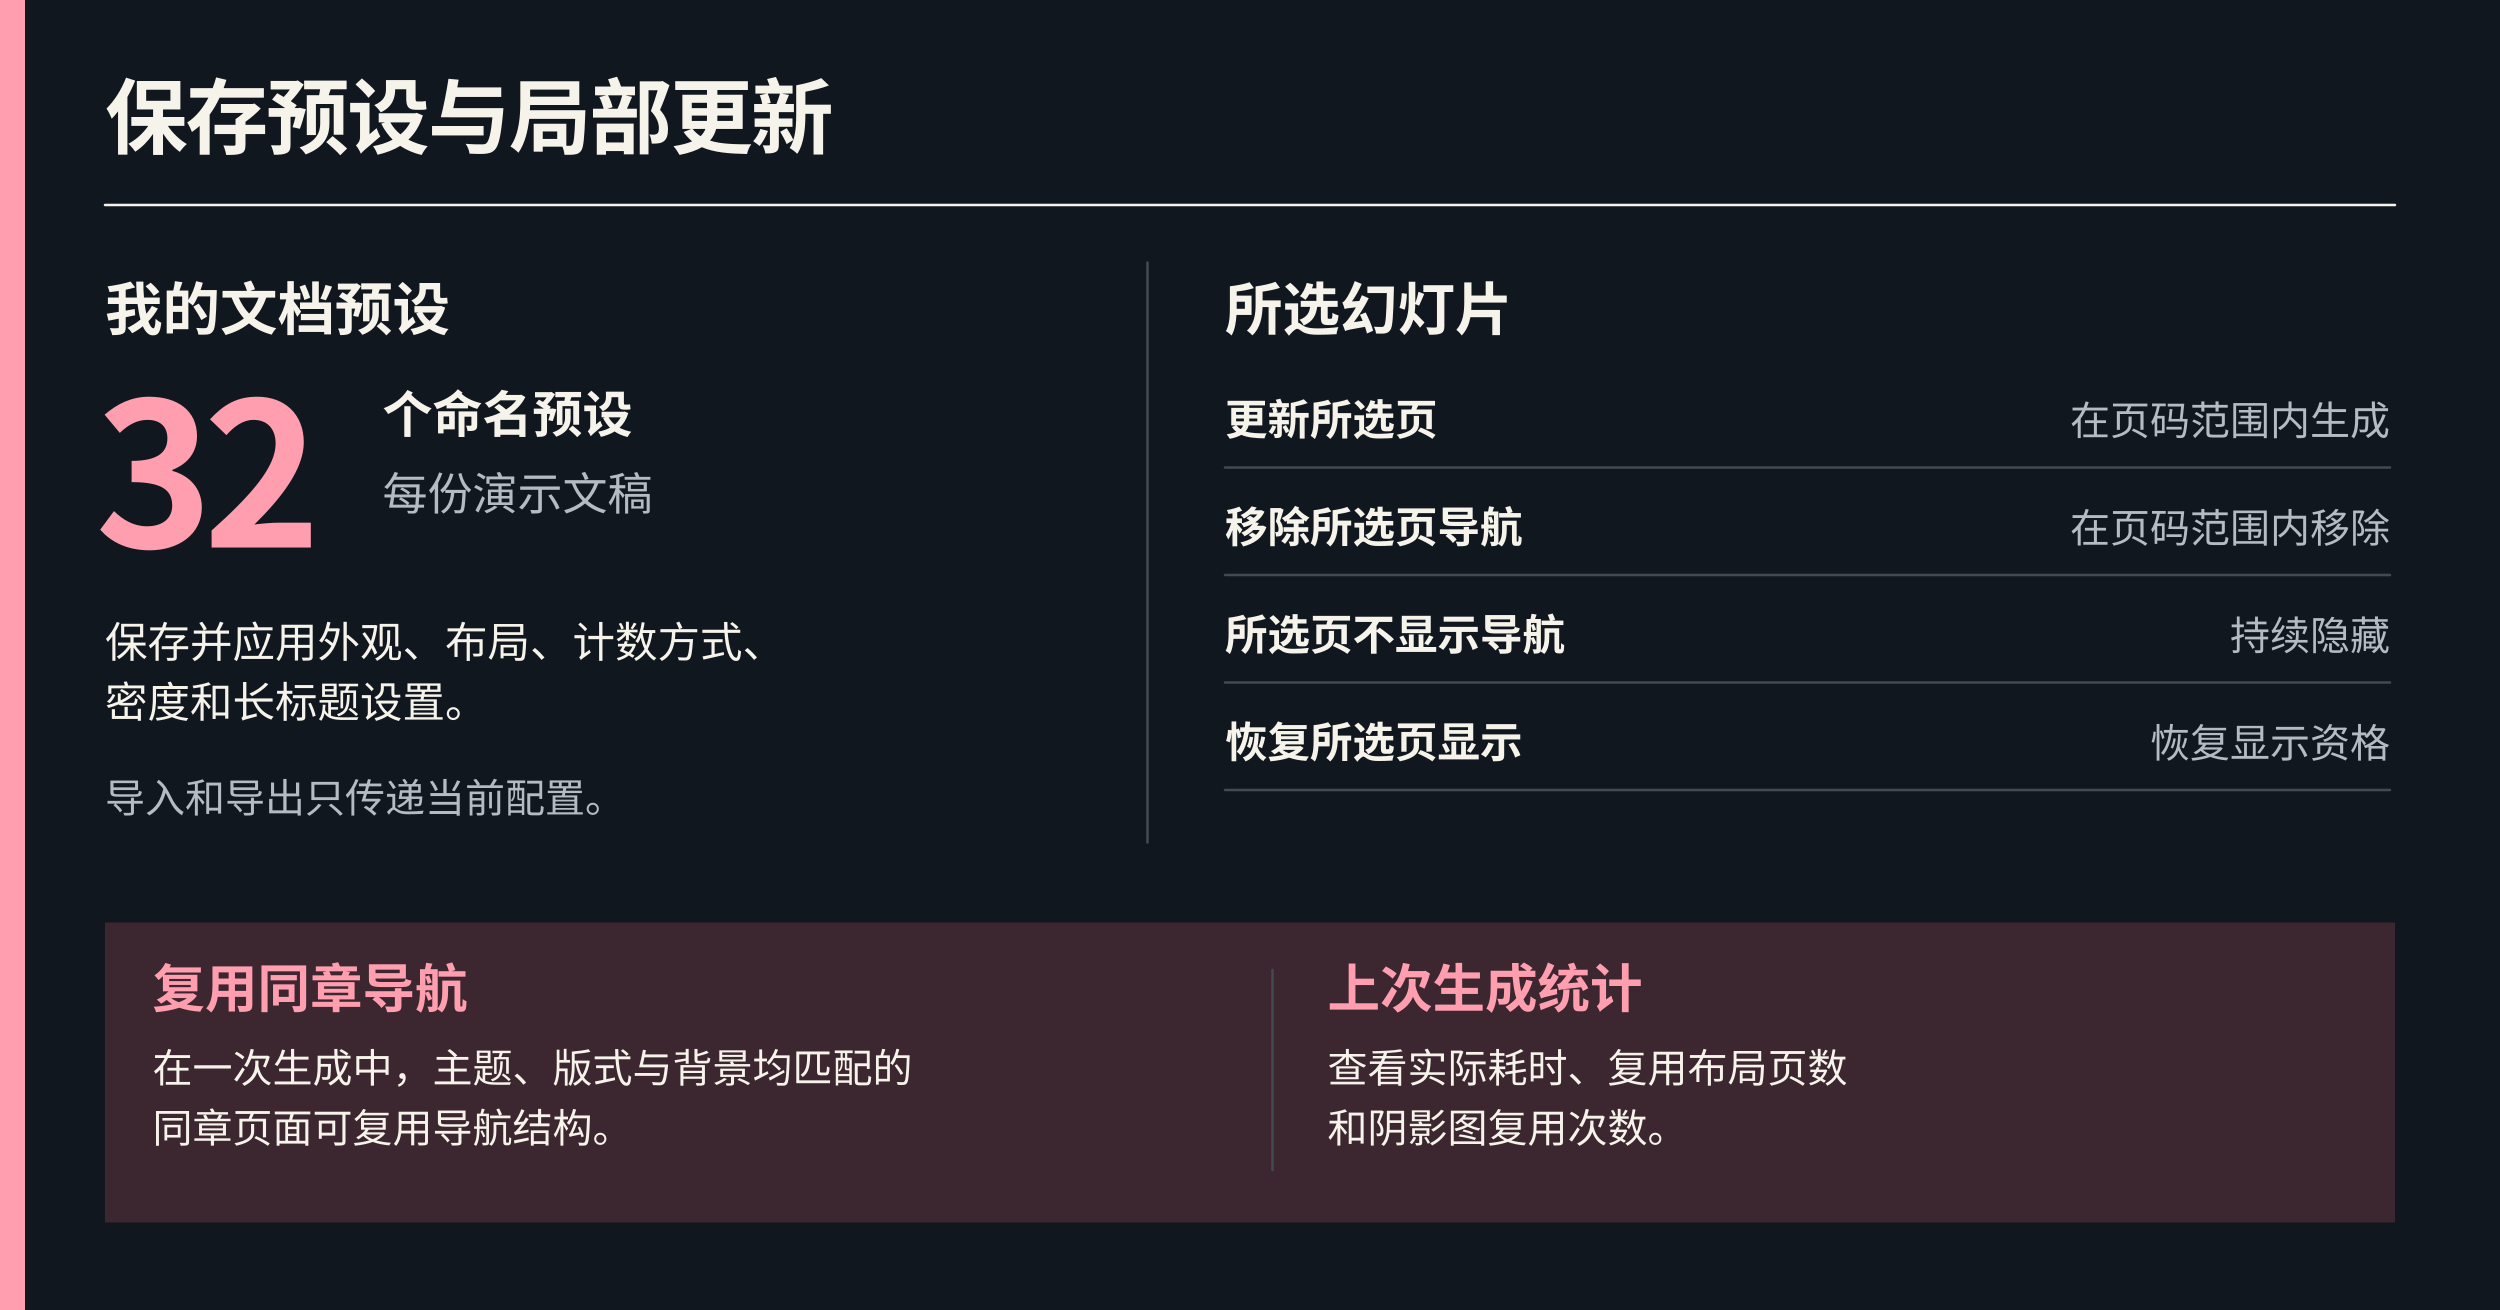
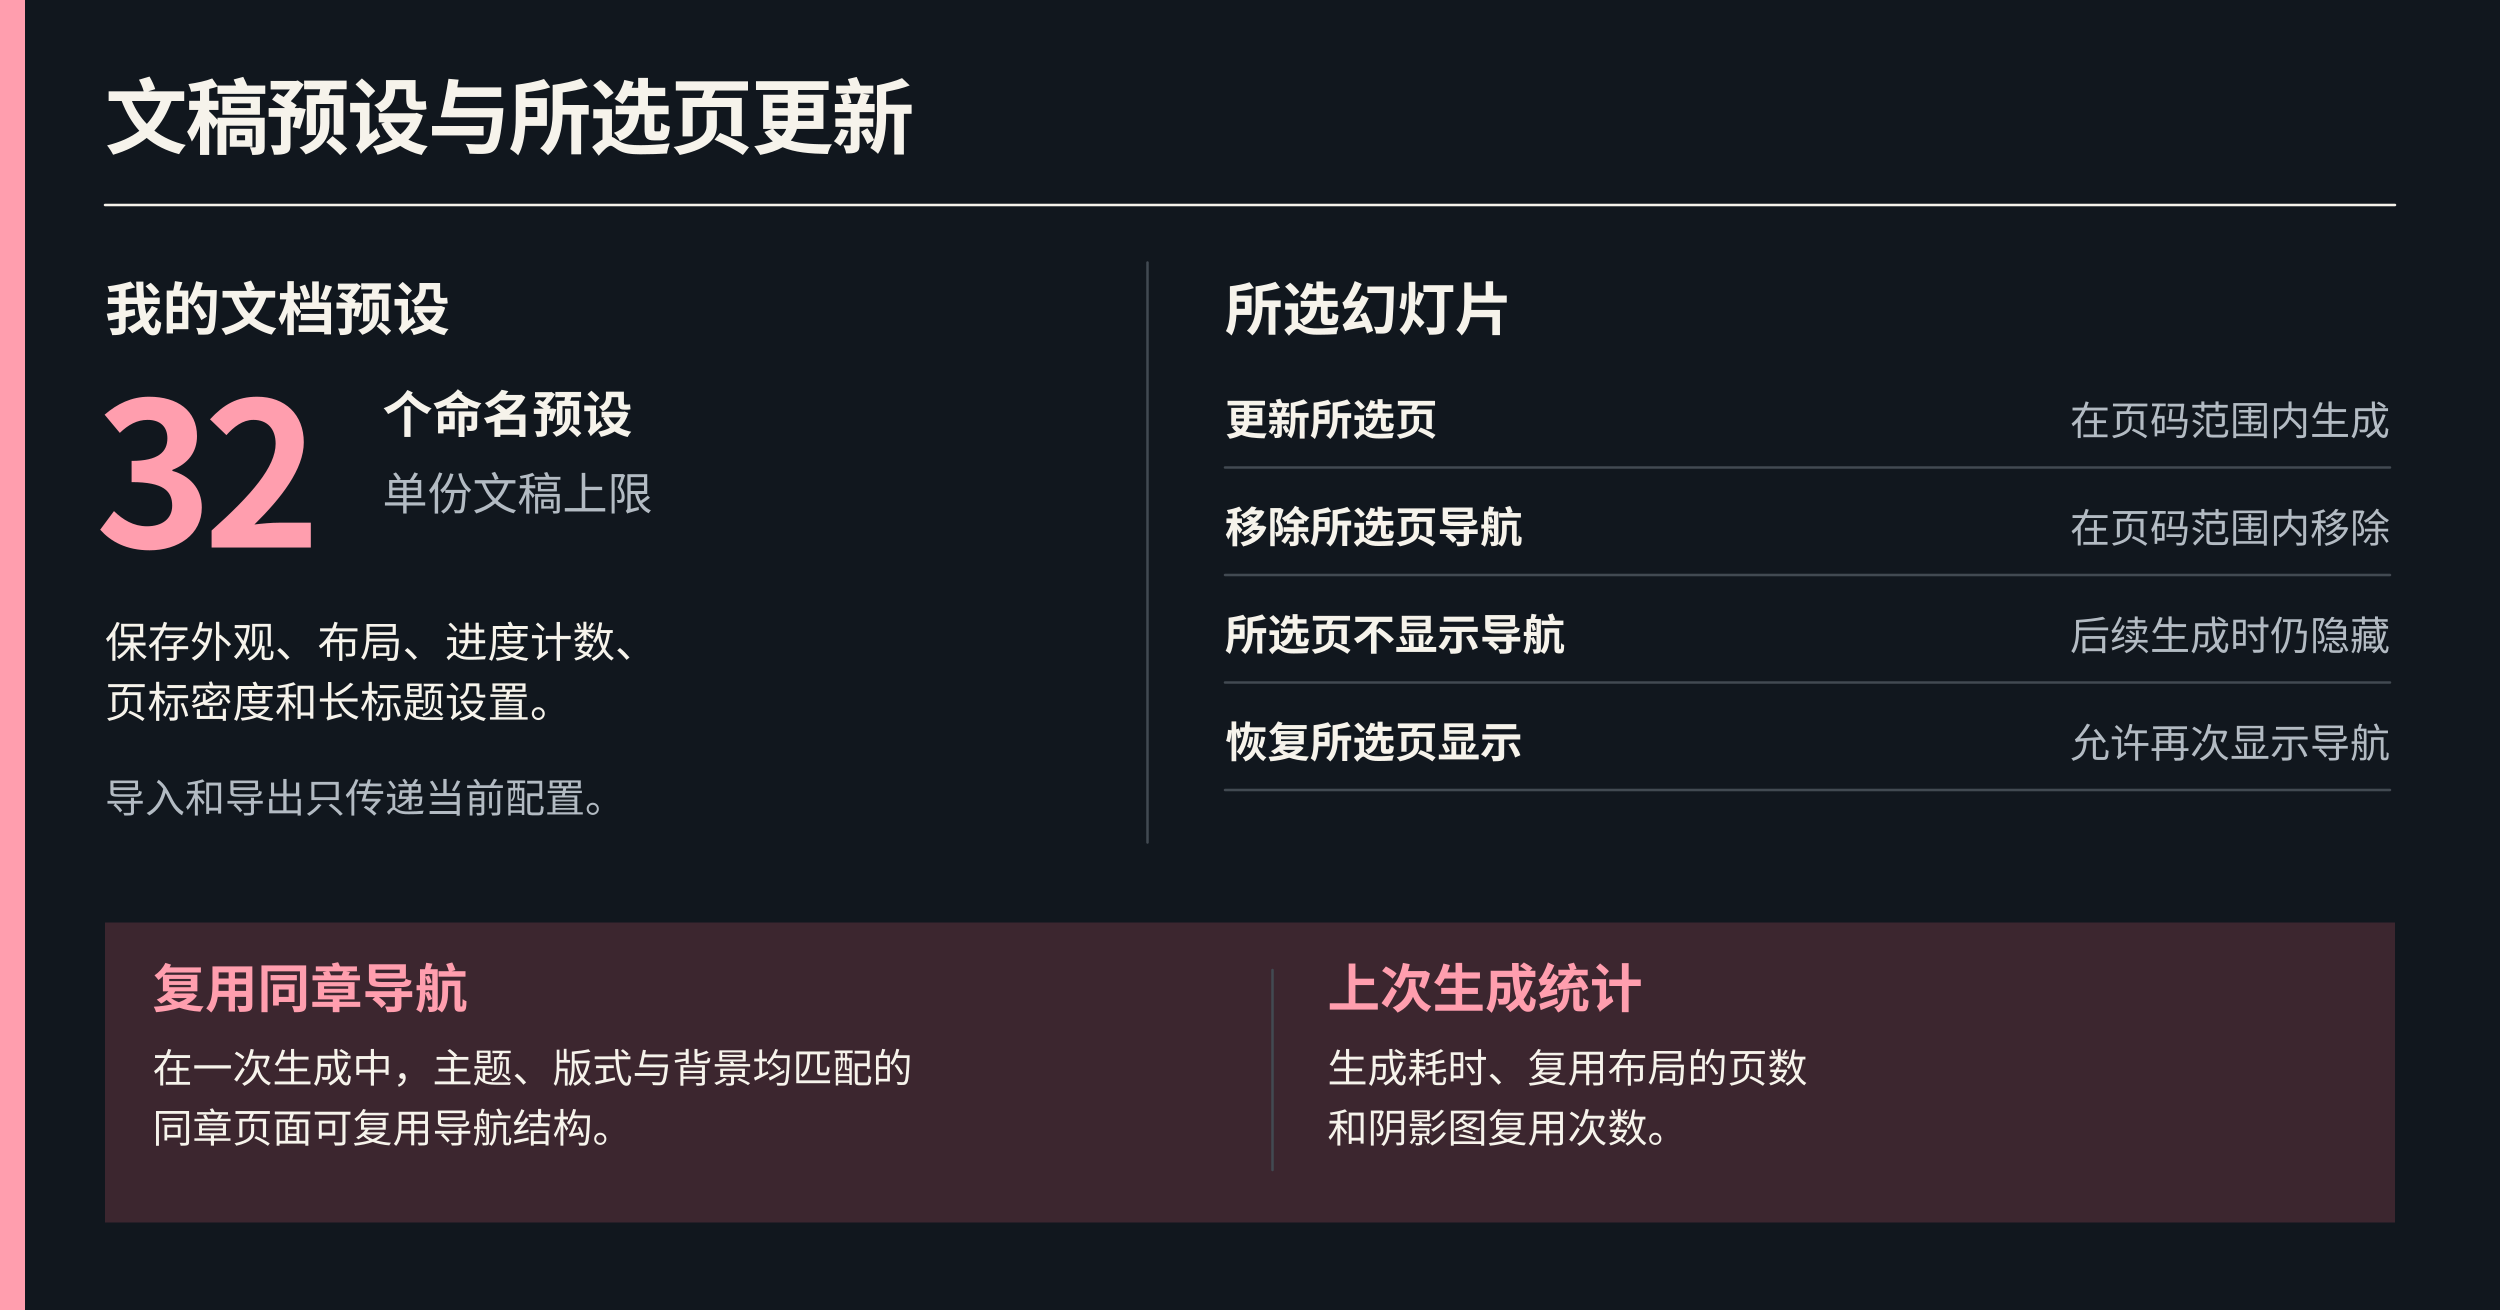
<svg xmlns="http://www.w3.org/2000/svg" viewBox="0 0 1000 524" width="1000" height="524" role="img" aria-labelledby="title desc" xml:lang="zh">
  <rect x="0" y="0" width="1000" height="524" rx="0" fill="#11171E" />
  <rect x="0" y="0" width="10" height="524" rx="0" fill="#FF9EAE" />
-   <text x="42" y="59" fill="#F6F3EB" font-family="'Microsoft YaHei','PingFang SC','Noto Sans CJK SC',Inter,Arial,sans-serif" font-size="33" font-weight="700" letter-spacing="-0.7" text-anchor="start">保存预设与局部更新</text>
+   <text x="42" y="59" fill="#F6F3EB" font-family="'Microsoft YaHei','PingFang SC','Noto Sans CJK SC',Inter,Arial,sans-serif" font-size="33" font-weight="700" letter-spacing="-0.7" text-anchor="start">文稿预设与所选页更新</text>
  <path d="M42 82L958 82" fill="none" stroke="#F6F3EB" stroke-width="1" stroke-linejoin="round" stroke-linecap="round" />
  <path d="M459 105L459 337" fill="none" stroke="#424A52" stroke-width="1" stroke-linejoin="round" stroke-linecap="round" />
  <text x="42" y="132" fill="#F6F3EB" font-family="'Microsoft YaHei','PingFang SC','Noto Sans CJK SC',Inter,Arial,sans-serif" font-size="23" font-weight="680" letter-spacing="0" text-anchor="start">我的文档预设</text>
  <text x="38" y="219" fill="#FF9EAE" font-family="'Microsoft YaHei','PingFang SC','Noto Sans CJK SC',Inter,Arial,sans-serif" font-size="80" font-weight="730" letter-spacing="-4" text-anchor="start">32</text>
  <text x="153" y="173" fill="#F6F3EB" font-family="'Microsoft YaHei','PingFang SC','Noto Sans CJK SC',Inter,Arial,sans-serif" font-size="20" font-weight="620" letter-spacing="0" text-anchor="start">个命名预设</text>
-   <text x="153" y="204" fill="#B3BBC3" font-family="'Microsoft YaHei','PingFang SC','Noto Sans CJK SC',Inter,Arial,sans-serif" font-size="18" font-weight="400" letter-spacing="0" text-anchor="start">每份演示文稿</text>
-   <text x="42" y="263" fill="#F6F3EB" font-family="'Microsoft YaHei','PingFang SC','Noto Sans CJK SC',Inter,Arial,sans-serif" font-size="17" font-weight="400" letter-spacing="0" text-anchor="start">保存并应用外观、布局、计数方式、</text>
-   <text x="42" y="287" fill="#F6F3EB" font-family="'Microsoft YaHei','PingFang SC','Noto Sans CJK SC',Inter,Arial,sans-serif" font-size="17" font-weight="400" letter-spacing="0" text-anchor="start">密度和长标题设置。</text>
+   <text x="153" y="204" fill="#B3BBC3" font-family="'Microsoft YaHei','PingFang SC','Noto Sans CJK SC',Inter,Arial,sans-serif" font-size="18" font-weight="400" letter-spacing="0" text-anchor="start">单份文稿上限</text>
+   <text x="42" y="263" fill="#F6F3EB" font-family="'Microsoft YaHei','PingFang SC','Noto Sans CJK SC',Inter,Arial,sans-serif" font-size="17" font-weight="400" letter-spacing="0" text-anchor="start">保存外观、布局、进度计数、</text>
+   <text x="42" y="287" fill="#F6F3EB" font-family="'Microsoft YaHei','PingFang SC','Noto Sans CJK SC',Inter,Arial,sans-serif" font-size="17" font-weight="400" letter-spacing="0" text-anchor="start">页标密度和长标题设置。</text>
  <text x="42" y="325" fill="#B3BBC3" font-family="'Microsoft YaHei','PingFang SC','Noto Sans CJK SC',Inter,Arial,sans-serif" font-size="16" font-weight="400" letter-spacing="0" text-anchor="start">导入和导出只传递当前配置。</text>
  <text x="490" y="132" fill="#F6F3EB" font-family="'Microsoft YaHei','PingFang SC','Noto Sans CJK SC',Inter,Arial,sans-serif" font-size="23" font-weight="680" letter-spacing="0" text-anchor="start">所选幻灯片</text>
  <text x="490" y="174" fill="#F6F3EB" font-family="'Microsoft YaHei','PingFang SC','Noto Sans CJK SC',Inter,Arial,sans-serif" font-size="17" font-weight="620" letter-spacing="0" text-anchor="start">更新所选页</text>
  <text x="956" y="174" fill="#B3BBC3" font-family="'Microsoft YaHei','PingFang SC','Noto Sans CJK SC',Inter,Arial,sans-serif" font-size="16" font-weight="400" letter-spacing="0" text-anchor="end">在页码范围内生成</text>
  <path d="M490 187L956 187" fill="none" stroke="#424A52" stroke-width="1" stroke-linejoin="round" stroke-linecap="round" />
  <text x="490" y="217" fill="#F6F3EB" font-family="'Microsoft YaHei','PingFang SC','Noto Sans CJK SC',Inter,Arial,sans-serif" font-size="17" font-weight="620" letter-spacing="0" text-anchor="start">移除所选页导航</text>
  <text x="956" y="217" fill="#B3BBC3" font-family="'Microsoft YaHei','PingFang SC','Noto Sans CJK SC',Inter,Arial,sans-serif" font-size="16" font-weight="400" letter-spacing="0" text-anchor="end">在页码范围内移除</text>
  <path d="M490 230L956 230" fill="none" stroke="#424A52" stroke-width="1" stroke-linejoin="round" stroke-linecap="round" />
  <text x="490" y="260" fill="#F6F3EB" font-family="'Microsoft YaHei','PingFang SC','Noto Sans CJK SC',Inter,Arial,sans-serif" font-size="17" font-weight="620" letter-spacing="0" text-anchor="start">所选页不显示导航</text>
-   <text x="956" y="260" fill="#B3BBC3" font-family="'Microsoft YaHei','PingFang SC','Noto Sans CJK SC',Inter,Arial,sans-serif" font-size="16" font-weight="400" letter-spacing="0" text-anchor="end">持续隐藏</text>
+   <text x="956" y="260" fill="#B3BBC3" font-family="'Microsoft YaHei','PingFang SC','Noto Sans CJK SC',Inter,Arial,sans-serif" font-size="16" font-weight="400" letter-spacing="0" text-anchor="end">后续生成时仍隐藏</text>
  <path d="M490 273L956 273" fill="none" stroke="#424A52" stroke-width="1" stroke-linejoin="round" stroke-linecap="round" />
  <text x="490" y="303" fill="#F6F3EB" font-family="'Microsoft YaHei','PingFang SC','Noto Sans CJK SC',Inter,Arial,sans-serif" font-size="17" font-weight="620" letter-spacing="0" text-anchor="start">恢复所选页显示</text>
-   <text x="956" y="303" fill="#B3BBC3" font-family="'Microsoft YaHei','PingFang SC','Noto Sans CJK SC',Inter,Arial,sans-serif" font-size="16" font-weight="400" letter-spacing="0" text-anchor="end">恢复显示资格</text>
+   <text x="956" y="303" fill="#B3BBC3" font-family="'Microsoft YaHei','PingFang SC','Noto Sans CJK SC',Inter,Arial,sans-serif" font-size="16" font-weight="400" letter-spacing="0" text-anchor="end">允许再次显示导航</text>
  <path d="M490 316L956 316" fill="none" stroke="#424A52" stroke-width="1" stroke-linejoin="round" stroke-linecap="round" />
  <rect x="42" y="369" width="916" height="120" rx="0" fill="#3C262F" />
  <text x="61" y="403" fill="#FF9EAE" font-family="'Microsoft YaHei','PingFang SC','Noto Sans CJK SC',Inter,Arial,sans-serif" font-size="21" font-weight="670" letter-spacing="0" text-anchor="start">复用同章导航</text>
  <text x="531" y="403" fill="#FF9EAE" font-family="'Microsoft YaHei','PingFang SC','Noto Sans CJK SC',Inter,Arial,sans-serif" font-size="21" font-weight="670" letter-spacing="0" text-anchor="start">上次生成统计</text>
  <path d="M509 388L509 468" fill="none" stroke="#424A52" stroke-width="1" stroke-linejoin="round" stroke-linecap="round" />
  <text x="61" y="433" fill="#F6F3EB" font-family="'Microsoft YaHei','PingFang SC','Noto Sans CJK SC',Inter,Arial,sans-serif" font-size="16" font-weight="400" letter-spacing="0" text-anchor="start">在一次生成中，主题、版式与背景均匹配的</text>
  <text x="61" y="457" fill="#F6F3EB" font-family="'Microsoft YaHei','PingFang SC','Noto Sans CJK SC',Inter,Arial,sans-serif" font-size="16" font-weight="400" letter-spacing="0" text-anchor="start">同章页面可复用导航结构。</text>
-   <text x="531" y="433" fill="#F6F3EB" font-family="'Microsoft YaHei','PingFang SC','Noto Sans CJK SC',Inter,Arial,sans-serif" font-size="16" font-weight="400" letter-spacing="0" text-anchor="start">查看实际耗时、复用布局页数</text>
+   <text x="531" y="433" fill="#F6F3EB" font-family="'Microsoft YaHei','PingFang SC','Noto Sans CJK SC',Inter,Arial,sans-serif" font-size="16" font-weight="400" letter-spacing="0" text-anchor="start">生成耗时、复用布局的页数</text>
  <text x="531" y="457" fill="#F6F3EB" font-family="'Microsoft YaHei','PingFang SC','Noto Sans CJK SC',Inter,Arial,sans-serif" font-size="16" font-weight="400" letter-spacing="0" text-anchor="start">和阴影图复用次数。</text>
</svg>
